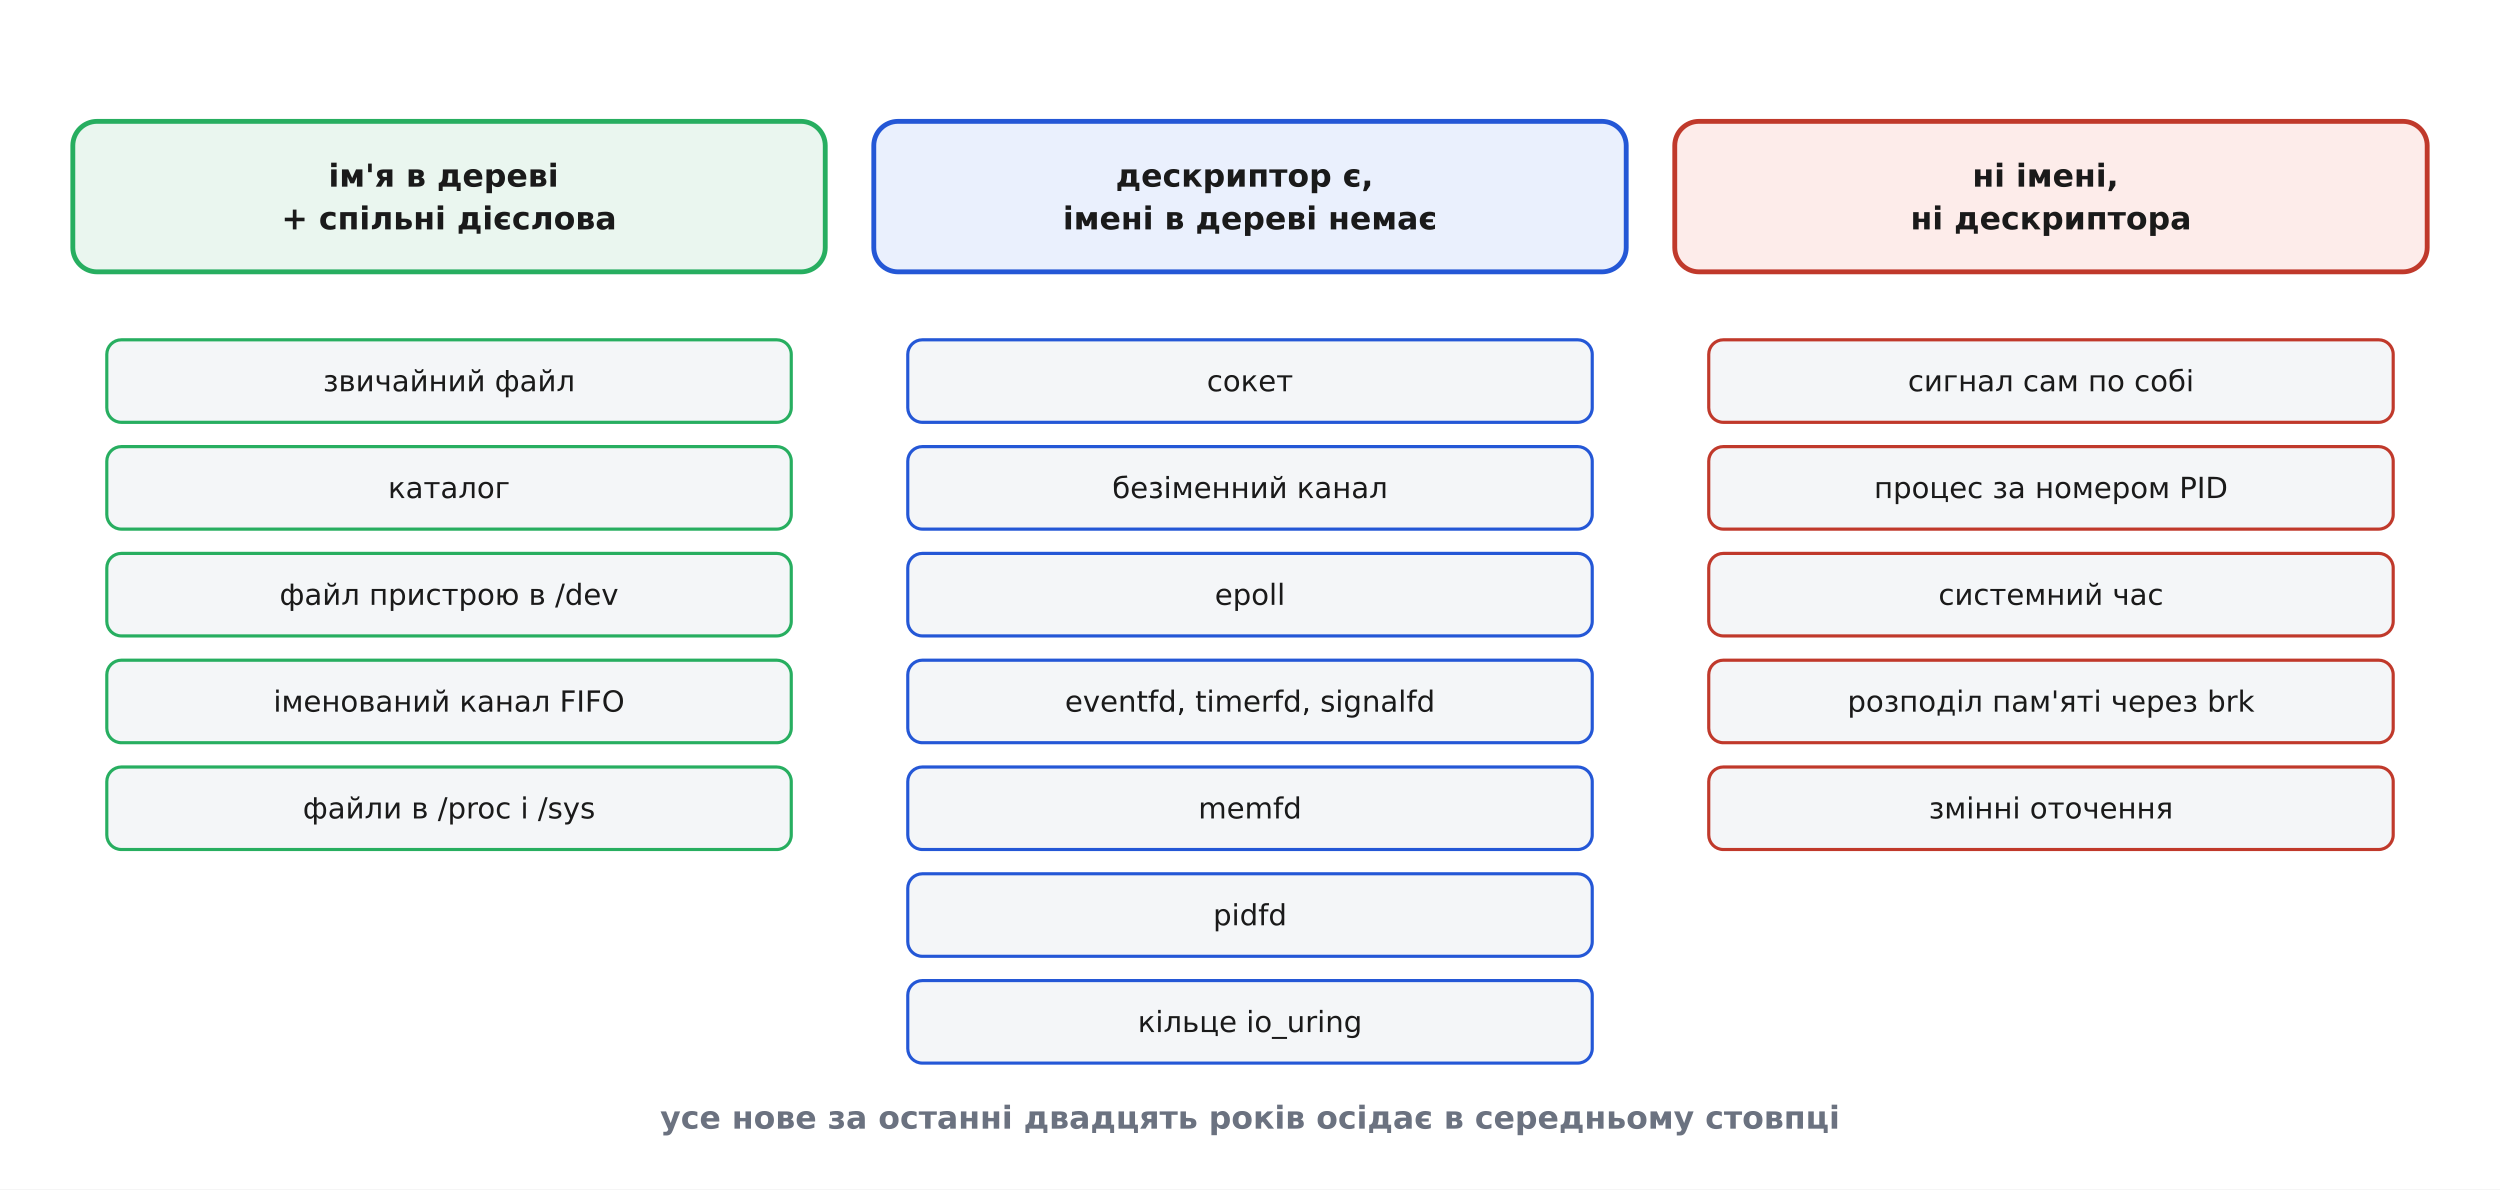
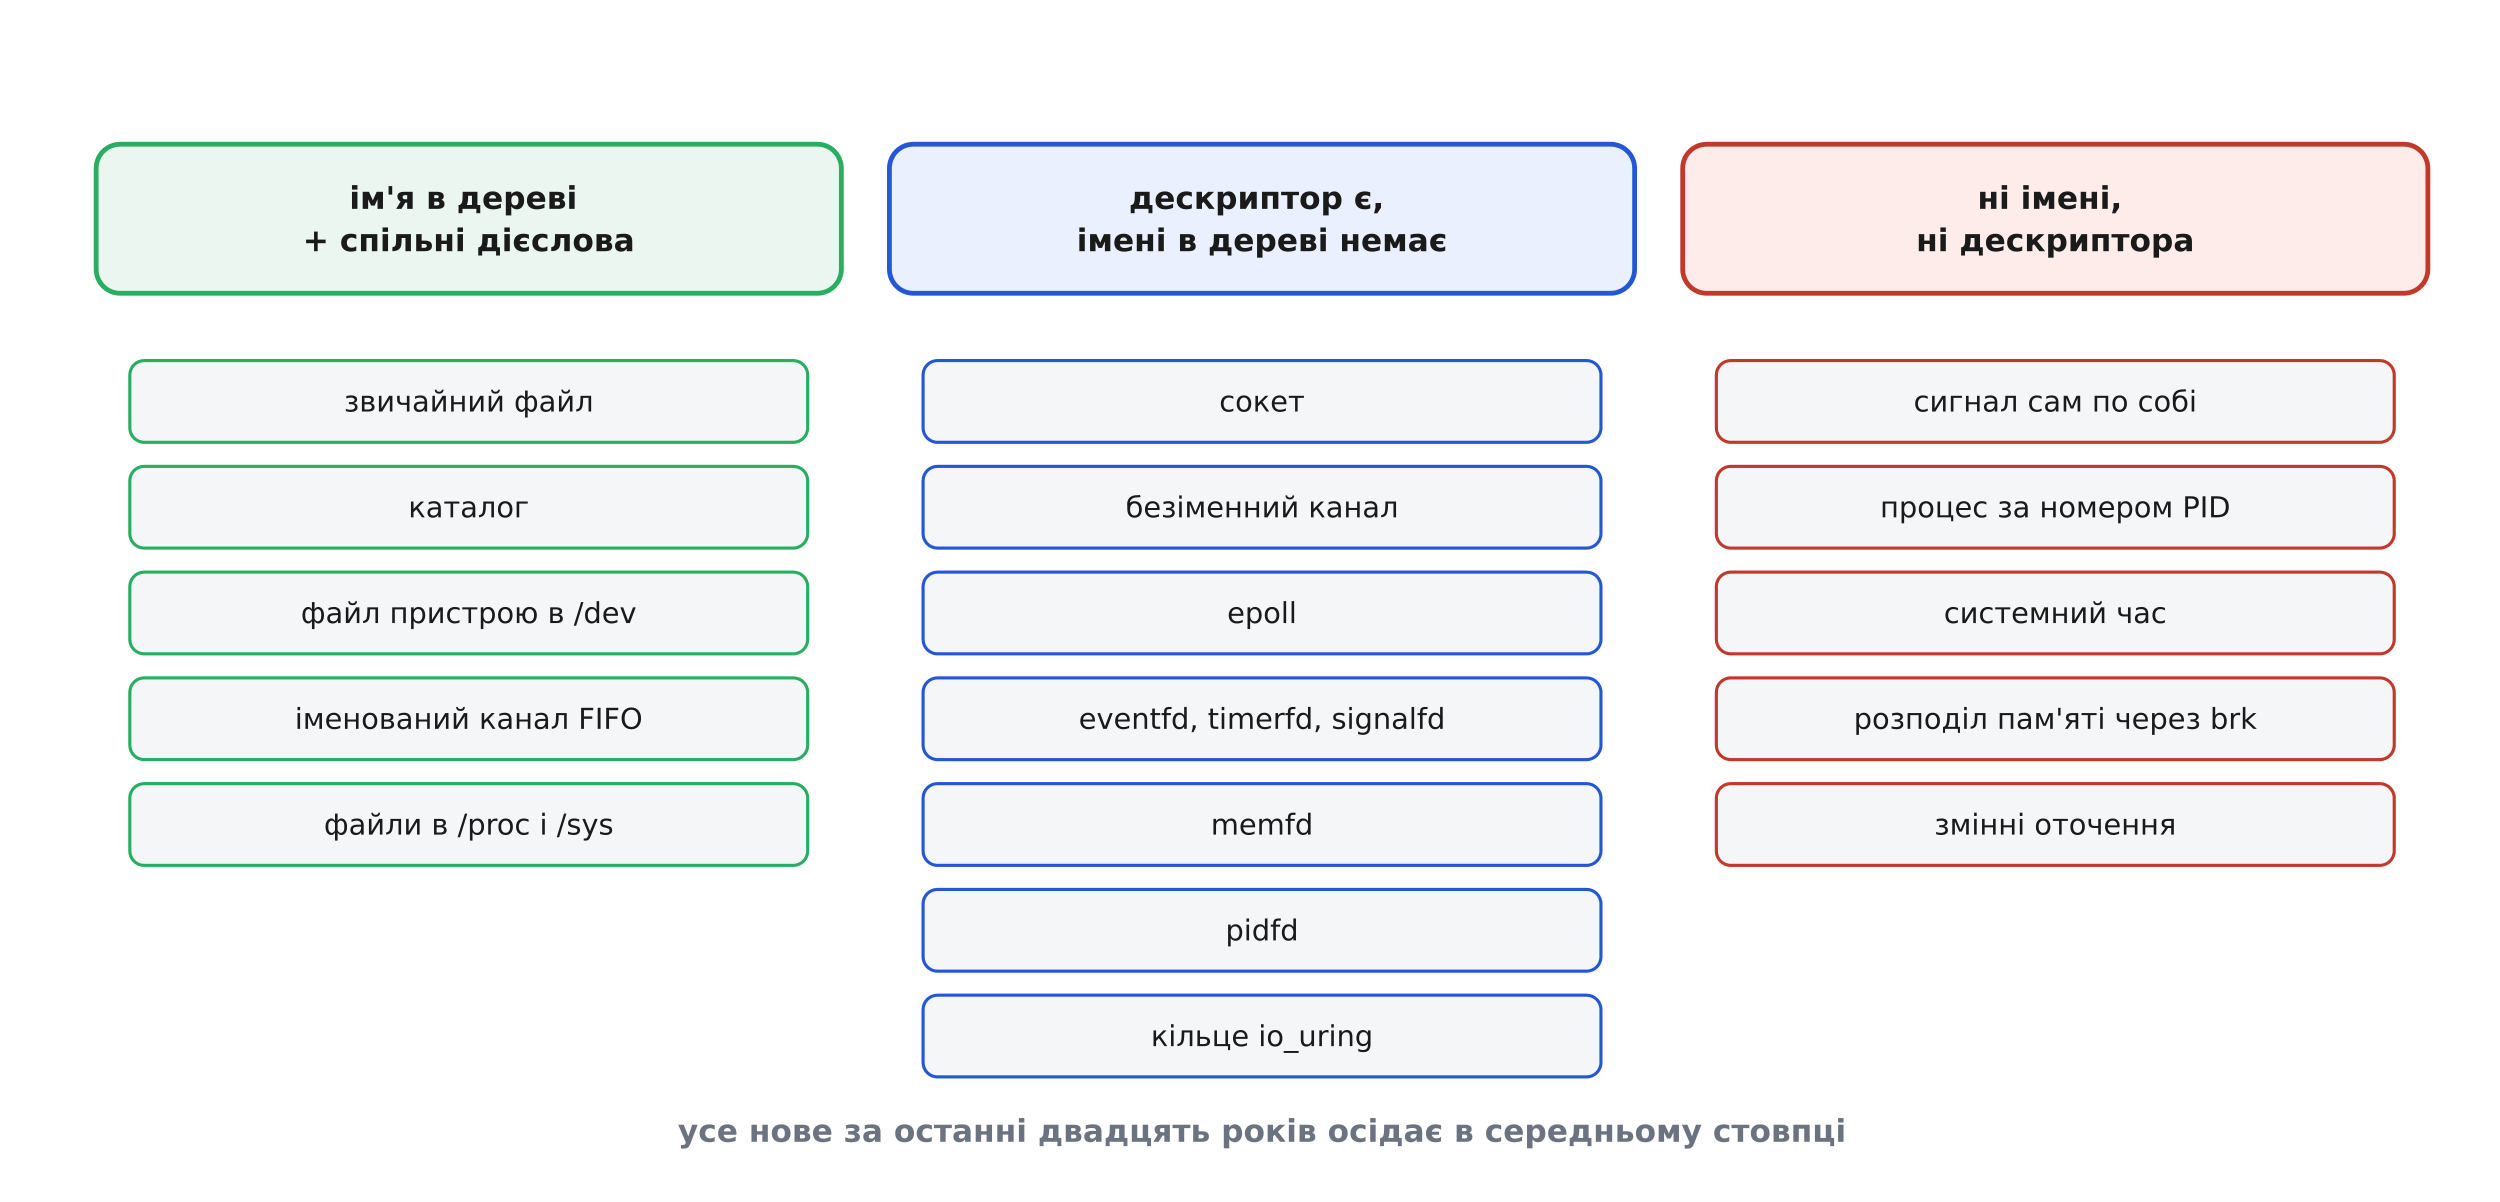
- <svg xmlns="http://www.w3.org/2000/svg" viewBox="0 0 1030 490" font-family="'Segoe UI', 'DejaVu Sans', Arial, sans-serif">
-   <rect width="1030" height="490" fill="#ffffff" />
+ <svg xmlns="http://www.w3.org/2000/svg" viewBox="-10 -10 1040 500" font-family="'Segoe UI', 'DejaVu Sans', Arial, sans-serif">
+   <rect x="-10" y="-10" width="1040" height="500" fill="#ffffff" />
  <defs>
    <marker id="arrow" viewBox="0 0 10 10" refX="9" refY="5" markerWidth="7" markerHeight="7" orient="auto-start-reverse">
      <path d="M0 0 L10 5 L0 10 z" fill="#333333" />
    </marker>
  </defs>
  <rect x="30.0" y="50.0" width="310.0" height="62.0" rx="10" fill="#eaf6ef" stroke="#27ae60" stroke-width="2.0" />
  <text x="185.0" y="76.9" font-family="'Segoe UI', 'DejaVu Sans', Arial, sans-serif" font-size="13" fill="#1a1a1a" text-anchor="middle" font-weight="700">
    <tspan x="185.0" dy="0.0">ім'я в дереві</tspan>
    <tspan x="185.0" dy="17.6">+ спільні дієслова</tspan>
  </text>
  <rect x="44.0" y="140.0" width="282.0" height="34.0" rx="6" fill="#f4f6f8" stroke="#27ae60" stroke-width="1.3" />
  <text x="185.0" y="161.2" font-family="'Segoe UI', 'DejaVu Sans', Arial, sans-serif" font-size="12" fill="#1a1a1a" text-anchor="middle">
    <tspan x="185.0" dy="0.0">звичайний файл</tspan>
  </text>
  <rect x="44.0" y="184.0" width="282.0" height="34.0" rx="6" fill="#f4f6f8" stroke="#27ae60" stroke-width="1.3" />
  <text x="185.0" y="205.2" font-family="'Segoe UI', 'DejaVu Sans', Arial, sans-serif" font-size="12" fill="#1a1a1a" text-anchor="middle">
    <tspan x="185.0" dy="0.0">каталог</tspan>
  </text>
  <rect x="44.0" y="228.0" width="282.0" height="34.0" rx="6" fill="#f4f6f8" stroke="#27ae60" stroke-width="1.3" />
  <text x="185.0" y="249.2" font-family="'Segoe UI', 'DejaVu Sans', Arial, sans-serif" font-size="12" fill="#1a1a1a" text-anchor="middle">
    <tspan x="185.0" dy="0.0">файл пристрою в /dev</tspan>
  </text>
  <rect x="44.0" y="272.0" width="282.0" height="34.0" rx="6" fill="#f4f6f8" stroke="#27ae60" stroke-width="1.3" />
  <text x="185.0" y="293.2" font-family="'Segoe UI', 'DejaVu Sans', Arial, sans-serif" font-size="12" fill="#1a1a1a" text-anchor="middle">
    <tspan x="185.0" dy="0.0">іменований канал FIFO</tspan>
  </text>
  <rect x="44.0" y="316.0" width="282.0" height="34.0" rx="6" fill="#f4f6f8" stroke="#27ae60" stroke-width="1.3" />
  <text x="185.0" y="337.2" font-family="'Segoe UI', 'DejaVu Sans', Arial, sans-serif" font-size="12" fill="#1a1a1a" text-anchor="middle">
    <tspan x="185.0" dy="0.0">файли в /proc і /sys</tspan>
  </text>
  <rect x="360.0" y="50.0" width="310.0" height="62.0" rx="10" fill="#eaf0fd" stroke="#2457d6" stroke-width="2.0" />
  <text x="515.0" y="76.9" font-family="'Segoe UI', 'DejaVu Sans', Arial, sans-serif" font-size="13" fill="#1a1a1a" text-anchor="middle" font-weight="700">
    <tspan x="515.0" dy="0.0">дескриптор є,</tspan>
    <tspan x="515.0" dy="17.6">імені в дереві немає</tspan>
  </text>
  <rect x="374.0" y="140.0" width="282.0" height="34.0" rx="6" fill="#f4f6f8" stroke="#2457d6" stroke-width="1.3" />
  <text x="515.0" y="161.2" font-family="'Segoe UI', 'DejaVu Sans', Arial, sans-serif" font-size="12" fill="#1a1a1a" text-anchor="middle">
    <tspan x="515.0" dy="0.0">сокет</tspan>
  </text>
  <rect x="374.0" y="184.0" width="282.0" height="34.0" rx="6" fill="#f4f6f8" stroke="#2457d6" stroke-width="1.3" />
  <text x="515.0" y="205.2" font-family="'Segoe UI', 'DejaVu Sans', Arial, sans-serif" font-size="12" fill="#1a1a1a" text-anchor="middle">
    <tspan x="515.0" dy="0.0">безіменний канал</tspan>
  </text>
  <rect x="374.0" y="228.0" width="282.0" height="34.0" rx="6" fill="#f4f6f8" stroke="#2457d6" stroke-width="1.3" />
  <text x="515.0" y="249.2" font-family="'Segoe UI', 'DejaVu Sans', Arial, sans-serif" font-size="12" fill="#1a1a1a" text-anchor="middle">
    <tspan x="515.0" dy="0.0">epoll</tspan>
  </text>
  <rect x="374.0" y="272.0" width="282.0" height="34.0" rx="6" fill="#f4f6f8" stroke="#2457d6" stroke-width="1.3" />
  <text x="515.0" y="293.2" font-family="'Segoe UI', 'DejaVu Sans', Arial, sans-serif" font-size="12" fill="#1a1a1a" text-anchor="middle">
    <tspan x="515.0" dy="0.0">eventfd, timerfd, signalfd</tspan>
  </text>
  <rect x="374.0" y="316.0" width="282.0" height="34.0" rx="6" fill="#f4f6f8" stroke="#2457d6" stroke-width="1.3" />
  <text x="515.0" y="337.2" font-family="'Segoe UI', 'DejaVu Sans', Arial, sans-serif" font-size="12" fill="#1a1a1a" text-anchor="middle">
    <tspan x="515.0" dy="0.0">memfd</tspan>
  </text>
  <rect x="374.0" y="360.0" width="282.0" height="34.0" rx="6" fill="#f4f6f8" stroke="#2457d6" stroke-width="1.3" />
  <text x="515.0" y="381.2" font-family="'Segoe UI', 'DejaVu Sans', Arial, sans-serif" font-size="12" fill="#1a1a1a" text-anchor="middle">
    <tspan x="515.0" dy="0.0">pidfd</tspan>
  </text>
  <rect x="374.0" y="404.0" width="282.0" height="34.0" rx="6" fill="#f4f6f8" stroke="#2457d6" stroke-width="1.3" />
  <text x="515.0" y="425.2" font-family="'Segoe UI', 'DejaVu Sans', Arial, sans-serif" font-size="12" fill="#1a1a1a" text-anchor="middle">
    <tspan x="515.0" dy="0.0">кільце io_uring</tspan>
  </text>
  <rect x="690.0" y="50.0" width="310.0" height="62.0" rx="10" fill="#fdecea" stroke="#c0392b" stroke-width="2.0" />
  <text x="845.0" y="76.9" font-family="'Segoe UI', 'DejaVu Sans', Arial, sans-serif" font-size="13" fill="#1a1a1a" text-anchor="middle" font-weight="700">
    <tspan x="845.0" dy="0.0">ні імені,</tspan>
    <tspan x="845.0" dy="17.6">ні дескриптора</tspan>
  </text>
  <rect x="704.0" y="140.0" width="282.0" height="34.0" rx="6" fill="#f4f6f8" stroke="#c0392b" stroke-width="1.3" />
  <text x="845.0" y="161.2" font-family="'Segoe UI', 'DejaVu Sans', Arial, sans-serif" font-size="12" fill="#1a1a1a" text-anchor="middle">
    <tspan x="845.0" dy="0.0">сигнал сам по собі</tspan>
  </text>
  <rect x="704.0" y="184.0" width="282.0" height="34.0" rx="6" fill="#f4f6f8" stroke="#c0392b" stroke-width="1.3" />
  <text x="845.0" y="205.2" font-family="'Segoe UI', 'DejaVu Sans', Arial, sans-serif" font-size="12" fill="#1a1a1a" text-anchor="middle">
    <tspan x="845.0" dy="0.0">процес за номером PID</tspan>
  </text>
  <rect x="704.0" y="228.0" width="282.0" height="34.0" rx="6" fill="#f4f6f8" stroke="#c0392b" stroke-width="1.3" />
  <text x="845.0" y="249.2" font-family="'Segoe UI', 'DejaVu Sans', Arial, sans-serif" font-size="12" fill="#1a1a1a" text-anchor="middle">
    <tspan x="845.0" dy="0.0">системний час</tspan>
  </text>
  <rect x="704.0" y="272.0" width="282.0" height="34.0" rx="6" fill="#f4f6f8" stroke="#c0392b" stroke-width="1.3" />
  <text x="845.0" y="293.2" font-family="'Segoe UI', 'DejaVu Sans', Arial, sans-serif" font-size="12" fill="#1a1a1a" text-anchor="middle">
    <tspan x="845.0" dy="0.0">розподіл пам'яті через brk</tspan>
  </text>
  <rect x="704.0" y="316.0" width="282.0" height="34.0" rx="6" fill="#f4f6f8" stroke="#c0392b" stroke-width="1.3" />
  <text x="845.0" y="337.2" font-family="'Segoe UI', 'DejaVu Sans', Arial, sans-serif" font-size="12" fill="#1a1a1a" text-anchor="middle">
    <tspan x="845.0" dy="0.0">змінні оточення</tspan>
  </text>
  <text x="515.0" y="465.0" font-family="'Segoe UI', 'DejaVu Sans', Arial, sans-serif" font-size="13" fill="#6b7280" text-anchor="middle" font-weight="700">усе нове за останні двадцять років осідає в середньому стовпці</text>
</svg>
